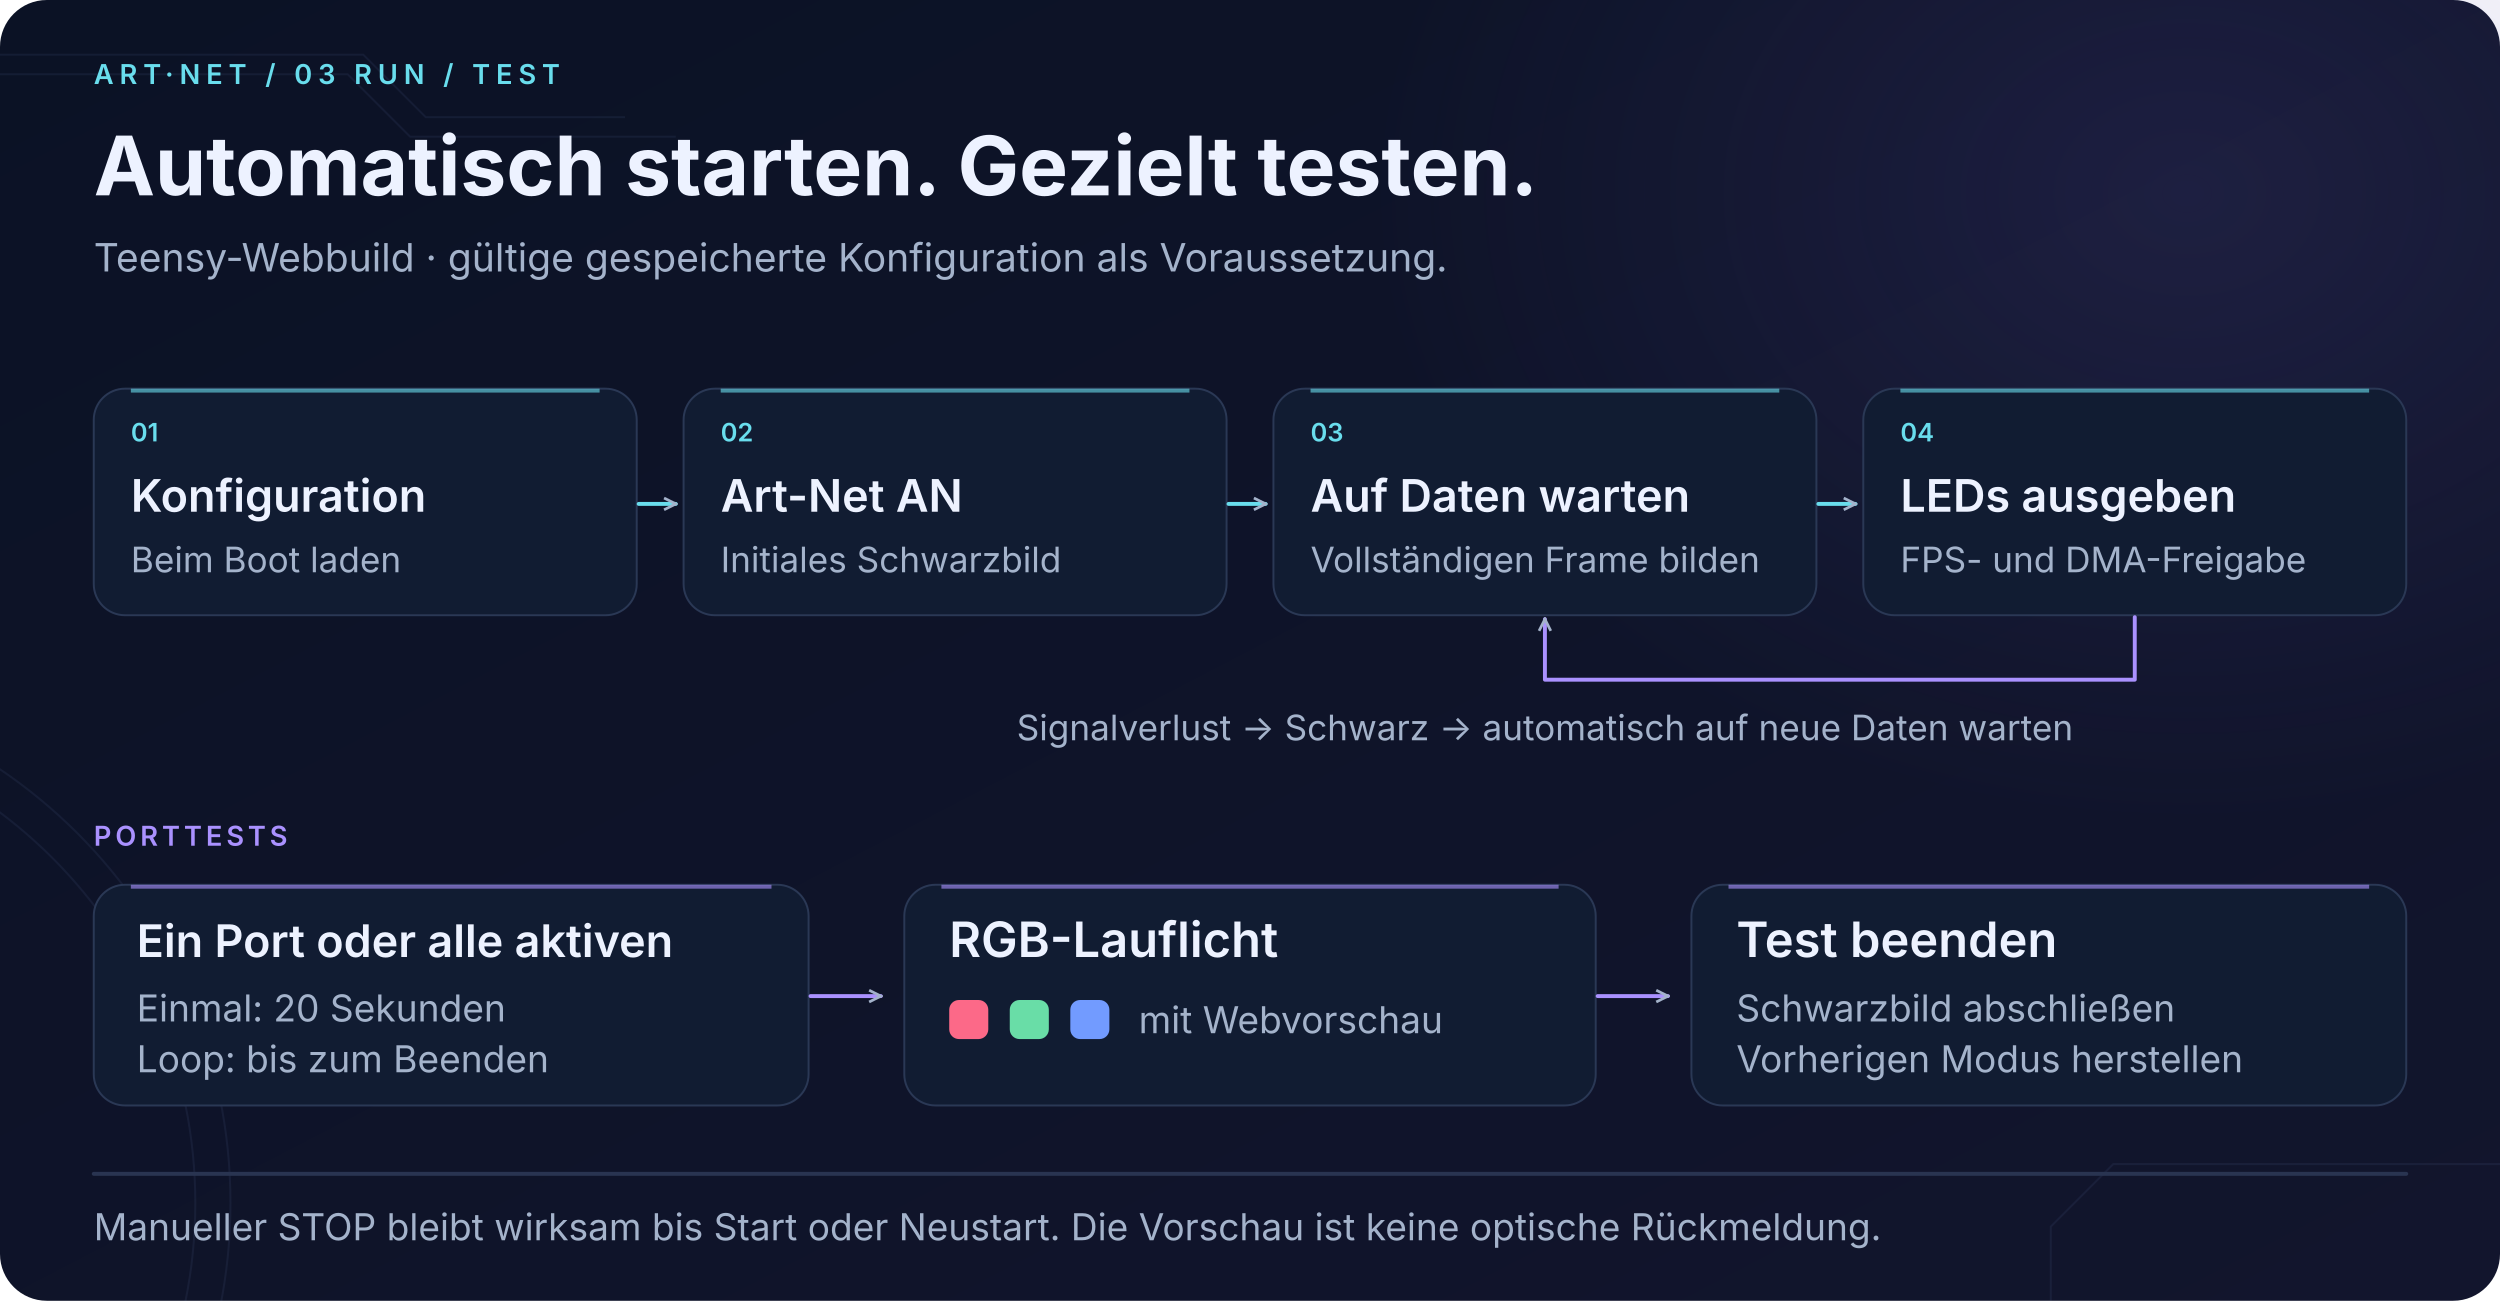
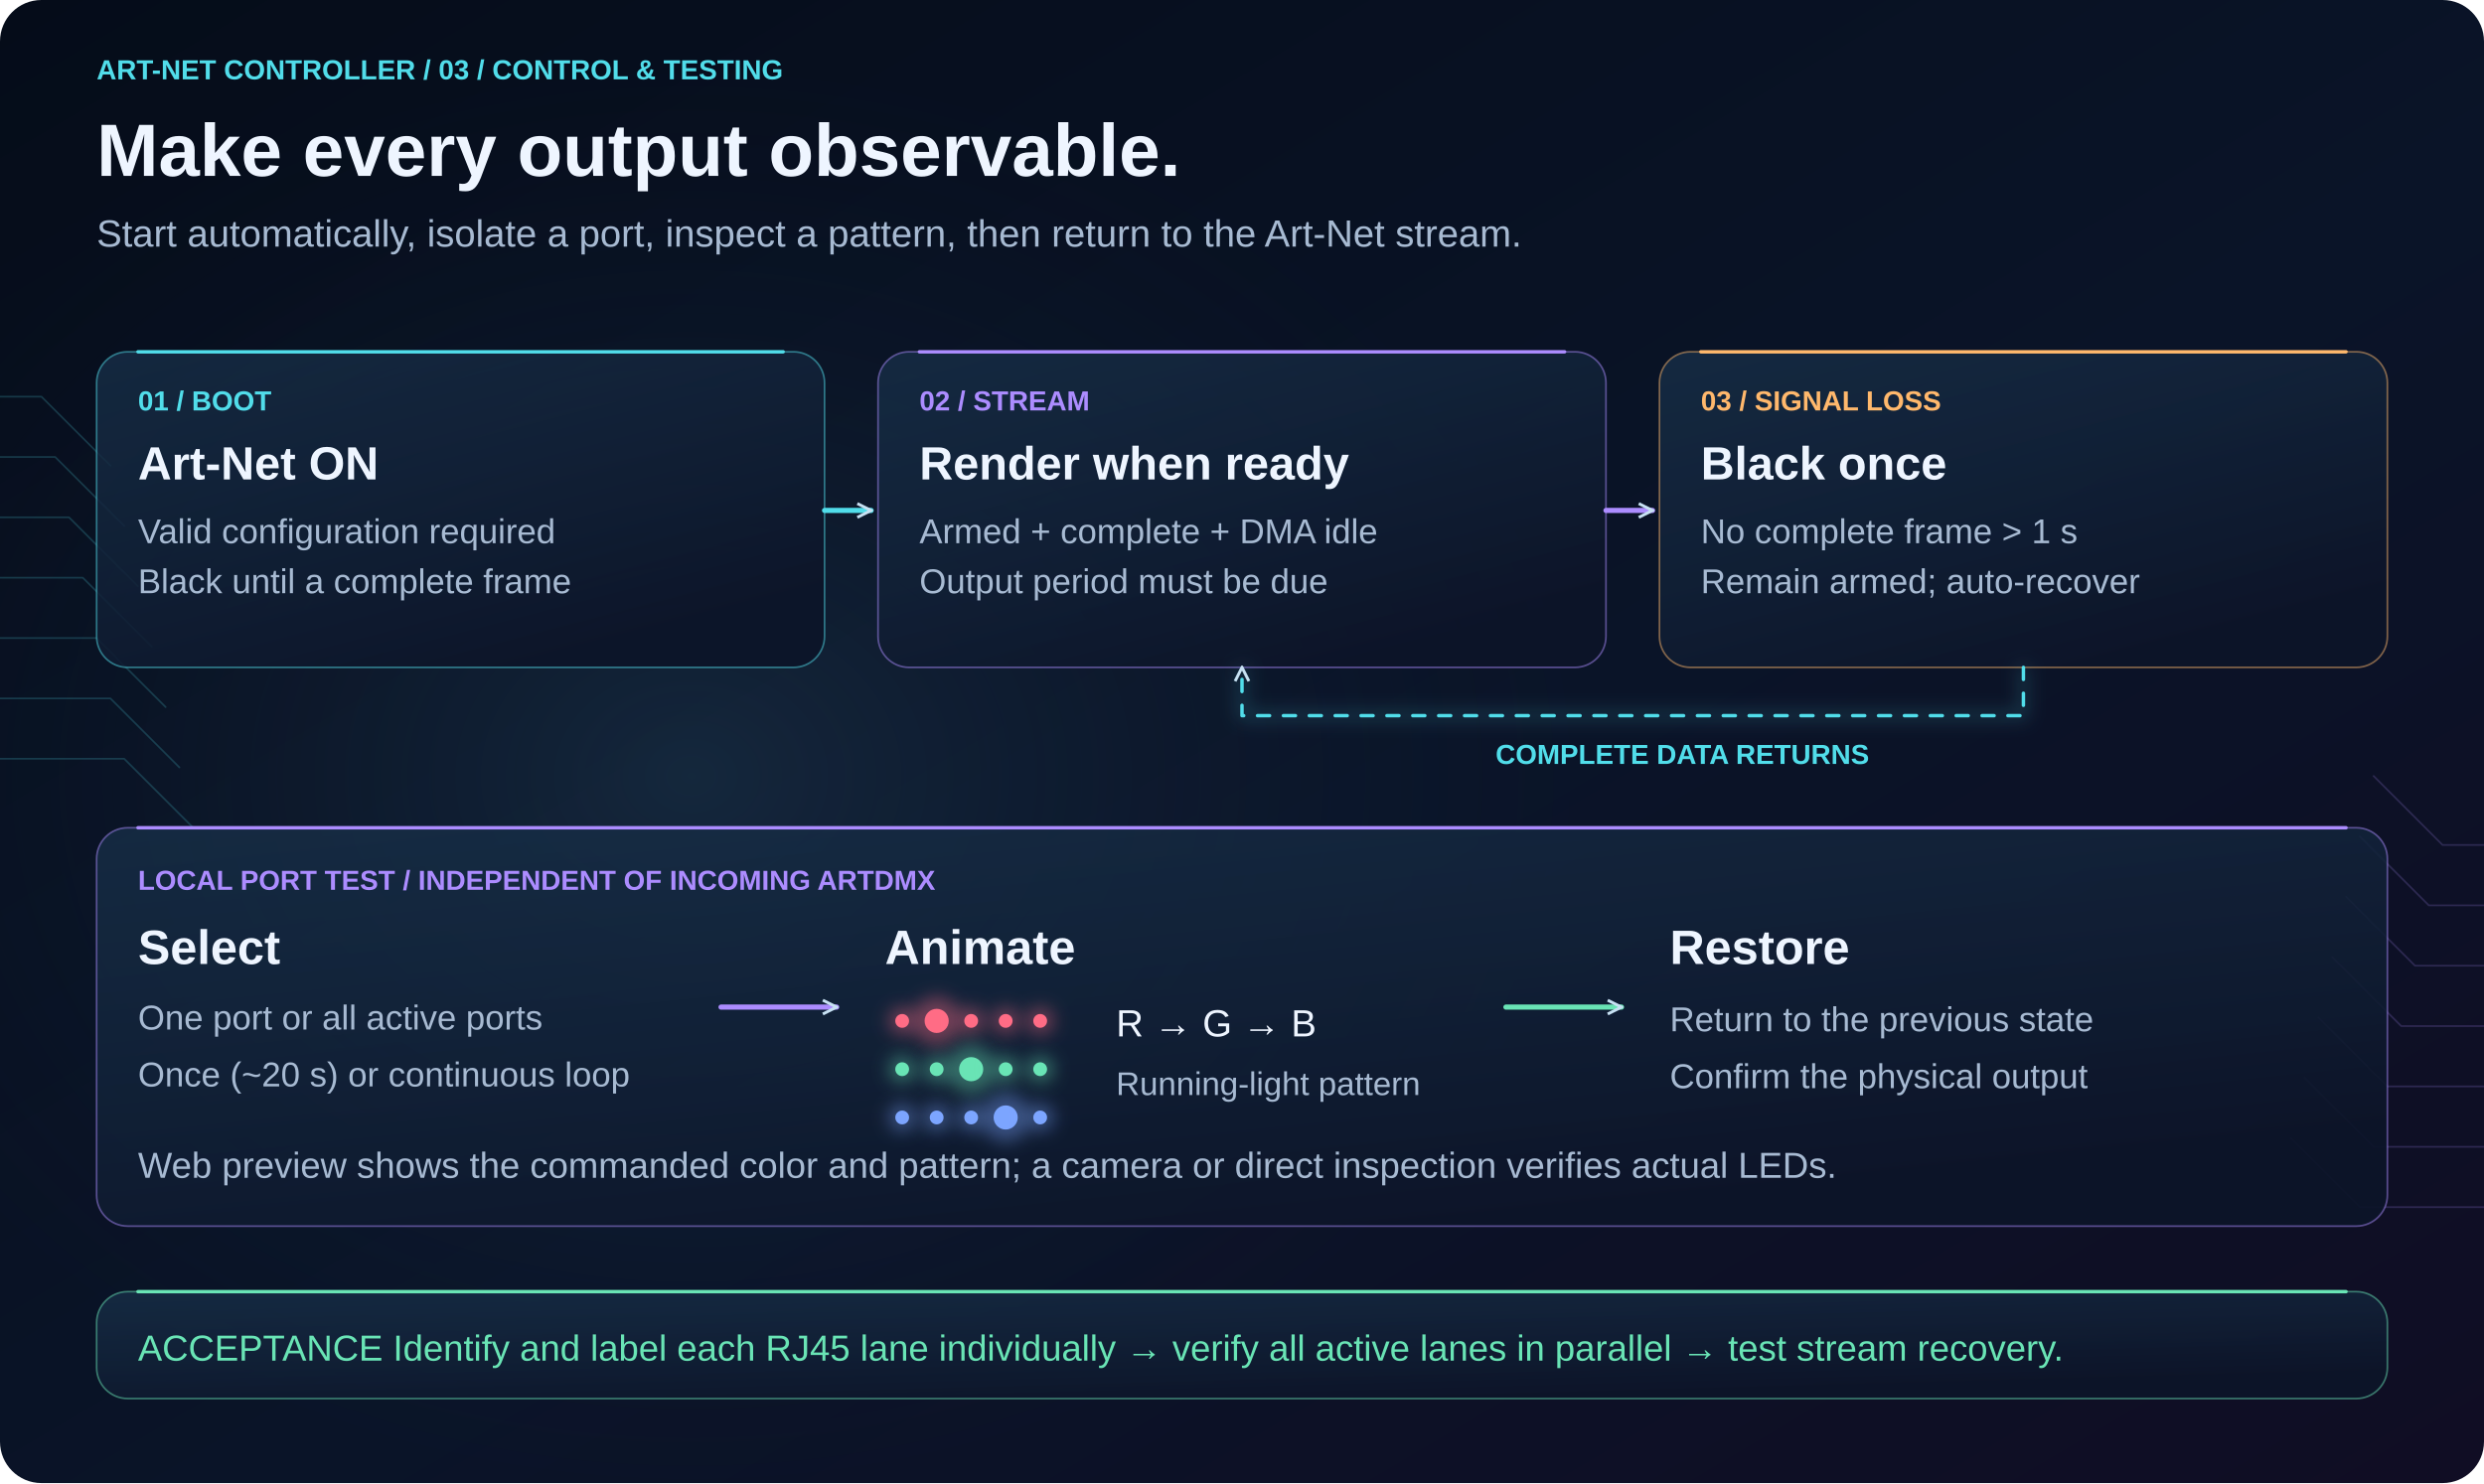
- <svg xmlns="http://www.w3.org/2000/svg" viewBox="0 0 1280 666" width="1280" height="666" role="img" aria-labelledby="title desc">
+ <svg xmlns="http://www.w3.org/2000/svg" width="1440" height="860" viewBox="0 0 1440 860" role="img" aria-labelledby="title desc">
  <defs>
    <linearGradient id="bg" x2="1" y2="1">
-       <stop stop-color="#0b1225" />
-       <stop offset="1" stop-color="#12152d" />
+       <stop stop-color="#050c19" />
+       <stop offset=".55" stop-color="#0a1428" />
+       <stop offset="1" stop-color="#100d24" />
    </linearGradient>
-     <radialGradient id="light">
-       <stop stop-color="#6053ad" stop-opacity=".18" />
-       <stop offset="1" stop-color="#6053ad" stop-opacity="0" />
+     <linearGradient id="glass" x2=".6" y2="1">
+       <stop stop-color="#172f48" stop-opacity=".78" />
+       <stop offset="1" stop-color="#0c1428" stop-opacity=".94" />
+     </linearGradient>
+     <radialGradient id="halo">
+       <stop stop-color="#305975" stop-opacity=".3" />
+       <stop offset="1" stop-color="#132139" stop-opacity="0" />
    </radialGradient>
-     <marker id="arrow" markerWidth="8" markerHeight="8" refX="7" refY="4" orient="auto" markerUnits="userSpaceOnUse">
-       <path d="M1 1 L7 4 L1 7" fill="none" stroke="#a4b3cb" stroke-width="1.4" />
+     <filter id="glow" x="-100%" y="-100%" width="300%" height="300%">
+       <feGaussianBlur stdDeviation="5" />
+     </filter>
+     <marker id="arrow" markerWidth="10" markerHeight="10" refX="9" refY="5" orient="auto" markerUnits="userSpaceOnUse">
+       <path d="M1 1 L9 5 L1 9" fill="none" stroke="#c7e1f3" stroke-width="1.7" />
    </marker>
  </defs>
-   <rect width="1280" height="666" rx="24" fill="url(#bg)" />
-   <ellipse cx="1120" cy="100" rx="420" ry="320" fill="url(#light)" />
-   <g fill="none" stroke="#738bcb" opacity=".09">
-     <path d="M0 28 H186 L218 60 H320" />
-     <path d="M0 38 H178 L210 70 H346" />
-     <path d="M1050 666 V628 L1082 596 H1280" />
-     <circle cx="-150" cy="616" r="250" />
-     <circle cx="-150" cy="616" r="268" />
+   <rect width="1440" height="860" rx="24" fill="url(#bg)" />
+   <ellipse cx="400" cy="450" rx="530" ry="420" fill="url(#halo)" />
+   <g opacity=".2">
+     <path d="M0 230 H24 L64 270" fill="none" stroke="#51ddea" stroke-width="1" stroke-linecap="round" stroke-linejoin="round" />
+     <path d="M1440 490 H1416 L1376 450" fill="none" stroke="#ac8cff" stroke-width="1" stroke-linecap="round" stroke-linejoin="round" />
+     <path d="M0 265 H32 L72 305" fill="none" stroke="#51ddea" stroke-width="1" stroke-linecap="round" stroke-linejoin="round" />
+     <path d="M1440 525 H1408 L1368 485" fill="none" stroke="#ac8cff" stroke-width="1" stroke-linecap="round" stroke-linejoin="round" />
+     <path d="M0 300 H40 L80 340" fill="none" stroke="#51ddea" stroke-width="1" stroke-linecap="round" stroke-linejoin="round" />
+     <path d="M1440 560 H1400 L1360 520" fill="none" stroke="#ac8cff" stroke-width="1" stroke-linecap="round" stroke-linejoin="round" />
+     <path d="M0 335 H48 L88 375" fill="none" stroke="#51ddea" stroke-width="1" stroke-linecap="round" stroke-linejoin="round" />
+     <path d="M1440 595 H1392 L1352 555" fill="none" stroke="#ac8cff" stroke-width="1" stroke-linecap="round" stroke-linejoin="round" />
+     <path d="M0 370 H56 L96 410" fill="none" stroke="#51ddea" stroke-width="1" stroke-linecap="round" stroke-linejoin="round" />
+     <path d="M1440 630 H1384 L1344 590" fill="none" stroke="#ac8cff" stroke-width="1" stroke-linecap="round" stroke-linejoin="round" />
+     <path d="M0 405 H64 L104 445" fill="none" stroke="#51ddea" stroke-width="1" stroke-linecap="round" stroke-linejoin="round" />
+     <path d="M1440 665 H1376 L1336 625" fill="none" stroke="#ac8cff" stroke-width="1" stroke-linecap="round" stroke-linejoin="round" />
+     <path d="M0 440 H72 L112 480" fill="none" stroke="#51ddea" stroke-width="1" stroke-linecap="round" stroke-linejoin="round" />
+     <path d="M1440 700 H1368 L1328 660" fill="none" stroke="#ac8cff" stroke-width="1" stroke-linecap="round" stroke-linejoin="round" />
  </g>
-   <g font-family="Segoe UI,Inter,Arial,sans-serif">
-     <text x="48" y="43" font-size="14" fill="#69dded" font-weight="600" letter-spacing="3">ART·NET   /   03  RUN / TEST</text>
-     <text x="48" y="100" font-size="42" fill="#edf2ff" font-weight="650">Automatisch starten. Gezielt testen.</text>
-     <text x="48" y="139" font-size="20" fill="#a4b3cb" font-weight="400">Teensy-Webbuild · gültige gespeicherte Konfiguration als Voraussetzung.</text>
-     <rect x="48" y="199" width="278" height="116" rx="16" fill="#111c32" stroke="#2a3855" />
-     <path d="M67 200 H307" stroke="#69dded" stroke-opacity=".6" stroke-width="2" />
-     <text x="67" y="226" font-size="13" fill="#69dded" font-weight="600">01</text>
-     <text x="67" y="262" font-size="23" fill="#edf2ff" font-weight="600">Konfiguration</text>
-     <text x="67" y="293" font-size="18" fill="#a4b3cb" font-weight="400">Beim Boot laden</text>
-     <path d="M327 258 H346" fill="none" stroke="#69dded" stroke-width="2" stroke-linecap="round" stroke-linejoin="round" marker-end="url(#arrow)" />
-     <rect x="350" y="199" width="278" height="116" rx="16" fill="#111c32" stroke="#2a3855" />
-     <path d="M369 200 H609" stroke="#69dded" stroke-opacity=".6" stroke-width="2" />
-     <text x="369" y="226" font-size="13" fill="#69dded" font-weight="600">02</text>
-     <text x="369" y="262" font-size="23" fill="#edf2ff" font-weight="600">Art-Net AN</text>
-     <text x="369" y="293" font-size="18" fill="#a4b3cb" font-weight="400">Initiales Schwarzbild</text>
-     <path d="M629 258 H648" fill="none" stroke="#69dded" stroke-width="2" stroke-linecap="round" stroke-linejoin="round" marker-end="url(#arrow)" />
-     <rect x="652" y="199" width="278" height="116" rx="16" fill="#111c32" stroke="#2a3855" />
-     <path d="M671 200 H911" stroke="#69dded" stroke-opacity=".6" stroke-width="2" />
-     <text x="671" y="226" font-size="13" fill="#69dded" font-weight="600">03</text>
-     <text x="671" y="262" font-size="23" fill="#edf2ff" font-weight="600">Auf Daten warten</text>
-     <text x="671" y="293" font-size="18" fill="#a4b3cb" font-weight="400">Vollständigen Frame bilden</text>
-     <path d="M931 258 H950" fill="none" stroke="#69dded" stroke-width="2" stroke-linecap="round" stroke-linejoin="round" marker-end="url(#arrow)" />
-     <rect x="954" y="199" width="278" height="116" rx="16" fill="#111c32" stroke="#2a3855" />
-     <path d="M973 200 H1213" stroke="#69dded" stroke-opacity=".6" stroke-width="2" />
-     <text x="973" y="226" font-size="13" fill="#69dded" font-weight="600">04</text>
-     <text x="973" y="262" font-size="23" fill="#edf2ff" font-weight="600">LEDs ausgeben</text>
-     <text x="973" y="293" font-size="18" fill="#a4b3cb" font-weight="400">FPS- und DMA-Freigabe</text>
-     <path d="M1093 316 V348 H791 V317" fill="none" stroke="#aa91ff" stroke-width="2" stroke-linecap="round" stroke-linejoin="round" marker-end="url(#arrow)" />
-     <text x="791" y="379" font-size="18" fill="#a4b3cb" font-weight="400" text-anchor="middle">Signalverlust → Schwarz → automatisch auf neue Daten warten</text>
-     <text x="48" y="433" font-size="14" fill="#aa91ff" font-weight="600" letter-spacing="2">PORTTESTS</text>
-     <rect x="48" y="453" width="366" height="113" rx="16" fill="#111c32" stroke="#2a3855" />
-     <path d="M67 454 H395" stroke="#aa91ff" stroke-opacity=".6" stroke-width="2" />
-     <text x="70" y="490" font-size="23" fill="#edf2ff" font-weight="600">Ein Port oder alle aktiven</text>
-     <text x="70" y="523" font-size="19" fill="#a4b3cb" font-weight="400">Einmal: 20 Sekunden</text>
-     <text x="70" y="549" font-size="19" fill="#a4b3cb" font-weight="400">Loop: bis zum Beenden</text>
-     <path d="M415 510 H451" fill="none" stroke="#aa91ff" stroke-width="2" stroke-linecap="round" stroke-linejoin="round" marker-end="url(#arrow)" />
-     <rect x="463" y="453" width="354" height="113" rx="16" fill="#111c32" stroke="#2a3855" />
-     <path d="M482 454 H798" stroke="#aa91ff" stroke-opacity=".6" stroke-width="2" />
-     <text x="486" y="490" font-size="25" fill="#edf2ff" font-weight="600">RGB-Lauflicht</text>
-     <rect x="486" y="512" width="20" height="20" rx="5" fill="#fc6988" />
-     <rect x="517" y="512" width="20" height="20" rx="5" fill="#69dda7" />
-     <rect x="548" y="512" width="20" height="20" rx="5" fill="#729bff" />
-     <text x="583" y="529" font-size="19" fill="#a4b3cb" font-weight="400">mit Webvorschau</text>
-     <path d="M818 510 H854" fill="none" stroke="#aa91ff" stroke-width="2" stroke-linecap="round" stroke-linejoin="round" marker-end="url(#arrow)" />
-     <rect x="866" y="453" width="366" height="113" rx="16" fill="#111c32" stroke="#2a3855" />
-     <path d="M885 454 H1213" stroke="#aa91ff" stroke-opacity=".6" stroke-width="2" />
-     <text x="889" y="490" font-size="25" fill="#edf2ff" font-weight="600">Test beenden</text>
-     <text x="889" y="523" font-size="19" fill="#a4b3cb" font-weight="400">Schwarzbild abschließen</text>
-     <text x="889" y="549" font-size="19" fill="#a4b3cb" font-weight="400">Vorherigen Modus herstellen</text>
-     <path d="M48 601 H1232" fill="none" stroke="#293451" stroke-width="2" stroke-linecap="round" stroke-linejoin="round" />
-     <text x="48" y="635" font-size="19" fill="#a4b3cb" font-weight="400">Manueller STOP bleibt wirksam bis Start oder Neustart. Die Vorschau ist keine optische Rückmeldung.</text>
+   <g font-family="Segoe UI,Arial,sans-serif">
+     <text x="56" y="46" font-size="16" fill="#51ddea" font-weight="650" text-anchor="start">ART-NET CONTROLLER   /   03 / CONTROL &amp; TESTING</text>
+     <text x="56" y="102" font-size="43" fill="#eef5ff" font-weight="650" text-anchor="start">Make every output observable.</text>
+     <text x="56" y="143" font-size="22" fill="#a7bad2" font-weight="400" text-anchor="start">Start automatically, isolate a port, inspect a pattern, then return to the Art-Net stream.</text>
+     <rect x="56" y="204" width="422" height="183" rx="18" fill="url(#glass)" stroke="#51ddea" stroke-opacity=".48" />
+     <path d="M80 204 H454" fill="none" stroke="#51ddea" stroke-width="2" stroke-linecap="round" stroke-linejoin="round" opacity=".5" filter="url(#glow)" />
+     <path d="M80 204 H454" fill="none" stroke="#51ddea" stroke-width="2" stroke-linecap="round" stroke-linejoin="round" />
+     <text x="80" y="238" font-size="16" fill="#51ddea" font-weight="650" text-anchor="start">01 / BOOT</text>
+     <text x="80" y="278" font-size="27" fill="#eef5ff" font-weight="600" text-anchor="start">Art-Net ON</text>
+     <text x="80" y="315" font-size="20" fill="#a7bad2" font-weight="400" text-anchor="start">Valid configuration required</text>
+     <text x="80" y="344" font-size="20" fill="#a7bad2" font-weight="400" text-anchor="start">Black until a complete frame</text>
+     <path d="M478 296 H505" fill="none" stroke="#51ddea" stroke-width="3" stroke-linecap="round" stroke-linejoin="round" opacity=".5" filter="url(#glow)" />
+     <path d="M478 296 H505" fill="none" stroke="#51ddea" stroke-width="3" stroke-linecap="round" stroke-linejoin="round" marker-end="url(#arrow)" />
+     <rect x="509" y="204" width="422" height="183" rx="18" fill="url(#glass)" stroke="#ac8cff" stroke-opacity=".48" />
+     <path d="M533 204 H907" fill="none" stroke="#ac8cff" stroke-width="2" stroke-linecap="round" stroke-linejoin="round" opacity=".5" filter="url(#glow)" />
+     <path d="M533 204 H907" fill="none" stroke="#ac8cff" stroke-width="2" stroke-linecap="round" stroke-linejoin="round" />
+     <text x="533" y="238" font-size="16" fill="#ac8cff" font-weight="650" text-anchor="start">02 / STREAM</text>
+     <text x="533" y="278" font-size="27" fill="#eef5ff" font-weight="600" text-anchor="start">Render when ready</text>
+     <text x="533" y="315" font-size="20" fill="#a7bad2" font-weight="400" text-anchor="start">Armed + complete + DMA idle</text>
+     <text x="533" y="344" font-size="20" fill="#a7bad2" font-weight="400" text-anchor="start">Output period must be due</text>
+     <path d="M931 296 H958" fill="none" stroke="#ac8cff" stroke-width="3" stroke-linecap="round" stroke-linejoin="round" opacity=".5" filter="url(#glow)" />
+     <path d="M931 296 H958" fill="none" stroke="#ac8cff" stroke-width="3" stroke-linecap="round" stroke-linejoin="round" marker-end="url(#arrow)" />
+     <rect x="962" y="204" width="422" height="183" rx="18" fill="url(#glass)" stroke="#ffb86c" stroke-opacity=".48" />
+     <path d="M986 204 H1360" fill="none" stroke="#ffb86c" stroke-width="2" stroke-linecap="round" stroke-linejoin="round" opacity=".5" filter="url(#glow)" />
+     <path d="M986 204 H1360" fill="none" stroke="#ffb86c" stroke-width="2" stroke-linecap="round" stroke-linejoin="round" />
+     <text x="986" y="238" font-size="16" fill="#ffb86c" font-weight="650" text-anchor="start">03 / SIGNAL LOSS</text>
+     <text x="986" y="278" font-size="27" fill="#eef5ff" font-weight="600" text-anchor="start">Black once</text>
+     <text x="986" y="315" font-size="20" fill="#a7bad2" font-weight="400" text-anchor="start">No complete frame &gt; 1 s</text>
+     <text x="986" y="344" font-size="20" fill="#a7bad2" font-weight="400" text-anchor="start">Remain armed; auto-recover</text>
+     <path d="M1173 387 V415 H720 V387" fill="none" stroke="#51ddea" stroke-width="2" stroke-linecap="round" stroke-linejoin="round" opacity=".5" filter="url(#glow)" />
+     <path d="M1173 387 V415 H720 V387" fill="none" stroke="#51ddea" stroke-width="2" stroke-linecap="round" stroke-linejoin="round" stroke-dasharray="7 8" marker-end="url(#arrow)" />
+     <text x="867" y="443" font-size="16" fill="#51ddea" font-weight="650" text-anchor="start">COMPLETE DATA RETURNS</text>
+     <rect x="56" y="480" width="1328" height="231" rx="18" fill="url(#glass)" stroke="#ac8cff" stroke-opacity=".48" />
+     <path d="M80 480 H1360" fill="none" stroke="#ac8cff" stroke-width="2" stroke-linecap="round" stroke-linejoin="round" opacity=".5" filter="url(#glow)" />
+     <path d="M80 480 H1360" fill="none" stroke="#ac8cff" stroke-width="2" stroke-linecap="round" stroke-linejoin="round" />
+     <text x="80" y="516" font-size="16" fill="#ac8cff" font-weight="650" text-anchor="start">LOCAL PORT TEST / INDEPENDENT OF INCOMING ARTDMX</text>
+     <text x="80" y="559" font-size="28" fill="#eef5ff" font-weight="600" text-anchor="start">Select</text>
+     <text x="80" y="597" font-size="20" fill="#a7bad2" font-weight="400" text-anchor="start">One port or all active ports</text>
+     <text x="80" y="630" font-size="20" fill="#a7bad2" font-weight="400" text-anchor="start">Once (~20 s) or continuous loop</text>
+     <path d="M418 584 H485" fill="none" stroke="#ac8cff" stroke-width="3" stroke-linecap="round" stroke-linejoin="round" opacity=".5" filter="url(#glow)" />
+     <path d="M418 584 H485" fill="none" stroke="#ac8cff" stroke-width="3" stroke-linecap="round" stroke-linejoin="round" marker-end="url(#arrow)" />
+     <text x="513" y="559" font-size="28" fill="#eef5ff" font-weight="600" text-anchor="start">Animate</text>
+     <circle cx="523" cy="592" r="8" fill="#ff6c85" opacity=".4" filter="url(#glow)" />
+     <circle cx="523" cy="592" r="4" fill="#ff6c85" />
+     <circle cx="543" cy="592" r="14" fill="#ff6c85" opacity=".4" filter="url(#glow)" />
+     <circle cx="543" cy="592" r="7" fill="#ff6c85" />
+     <circle cx="563" cy="592" r="8" fill="#ff6c85" opacity=".4" filter="url(#glow)" />
+     <circle cx="563" cy="592" r="4" fill="#ff6c85" />
+     <circle cx="583" cy="592" r="8" fill="#ff6c85" opacity=".4" filter="url(#glow)" />
+     <circle cx="583" cy="592" r="4" fill="#ff6c85" />
+     <circle cx="603" cy="592" r="8" fill="#ff6c85" opacity=".4" filter="url(#glow)" />
+     <circle cx="603" cy="592" r="4" fill="#ff6c85" />
+     <circle cx="523" cy="620" r="8" fill="#69e4b5" opacity=".4" filter="url(#glow)" />
+     <circle cx="523" cy="620" r="4" fill="#69e4b5" />
+     <circle cx="543" cy="620" r="8" fill="#69e4b5" opacity=".4" filter="url(#glow)" />
+     <circle cx="543" cy="620" r="4" fill="#69e4b5" />
+     <circle cx="563" cy="620" r="14" fill="#69e4b5" opacity=".4" filter="url(#glow)" />
+     <circle cx="563" cy="620" r="7" fill="#69e4b5" />
+     <circle cx="583" cy="620" r="8" fill="#69e4b5" opacity=".4" filter="url(#glow)" />
+     <circle cx="583" cy="620" r="4" fill="#69e4b5" />
+     <circle cx="603" cy="620" r="8" fill="#69e4b5" opacity=".4" filter="url(#glow)" />
+     <circle cx="603" cy="620" r="4" fill="#69e4b5" />
+     <circle cx="523" cy="648" r="8" fill="#7ca5ff" opacity=".4" filter="url(#glow)" />
+     <circle cx="523" cy="648" r="4" fill="#7ca5ff" />
+     <circle cx="543" cy="648" r="8" fill="#7ca5ff" opacity=".4" filter="url(#glow)" />
+     <circle cx="543" cy="648" r="4" fill="#7ca5ff" />
+     <circle cx="563" cy="648" r="8" fill="#7ca5ff" opacity=".4" filter="url(#glow)" />
+     <circle cx="563" cy="648" r="4" fill="#7ca5ff" />
+     <circle cx="583" cy="648" r="14" fill="#7ca5ff" opacity=".4" filter="url(#glow)" />
+     <circle cx="583" cy="648" r="7" fill="#7ca5ff" />
+     <circle cx="603" cy="648" r="8" fill="#7ca5ff" opacity=".4" filter="url(#glow)" />
+     <circle cx="603" cy="648" r="4" fill="#7ca5ff" />
+     <text x="647" y="601" font-size="22" fill="#eef5ff" font-weight="400" text-anchor="start">R → G → B</text>
+     <text x="647" y="635" font-size="19" fill="#a7bad2" font-weight="400" text-anchor="start">Running-light pattern</text>
+     <path d="M873 584 H940" fill="none" stroke="#69e4b5" stroke-width="3" stroke-linecap="round" stroke-linejoin="round" opacity=".5" filter="url(#glow)" />
+     <path d="M873 584 H940" fill="none" stroke="#69e4b5" stroke-width="3" stroke-linecap="round" stroke-linejoin="round" marker-end="url(#arrow)" />
+     <text x="968" y="559" font-size="28" fill="#eef5ff" font-weight="600" text-anchor="start">Restore</text>
+     <text x="968" y="598" font-size="20" fill="#a7bad2" font-weight="400" text-anchor="start">Return to the previous state</text>
+     <text x="968" y="631" font-size="20" fill="#a7bad2" font-weight="400" text-anchor="start">Confirm the physical output</text>
+     <text x="80" y="683" font-size="21" fill="#a7bad2" font-weight="400" text-anchor="start">Web preview shows the commanded color and pattern; a camera or direct inspection verifies actual LEDs.</text>
+     <rect x="56" y="749" width="1328" height="62" rx="18" fill="url(#glass)" stroke="#69e4b5" stroke-opacity=".48" />
+     <path d="M80 749 H1360" fill="none" stroke="#69e4b5" stroke-width="2" stroke-linecap="round" stroke-linejoin="round" opacity=".5" filter="url(#glow)" />
+     <path d="M80 749 H1360" fill="none" stroke="#69e4b5" stroke-width="2" stroke-linecap="round" stroke-linejoin="round" />
+     <text x="80" y="789" font-size="21" fill="#69e4b5" font-weight="400" text-anchor="start">ACCEPTANCE   Identify and label each RJ45 lane individually → verify all active lanes in parallel → test stream recovery.</text>
  </g>
</svg>
